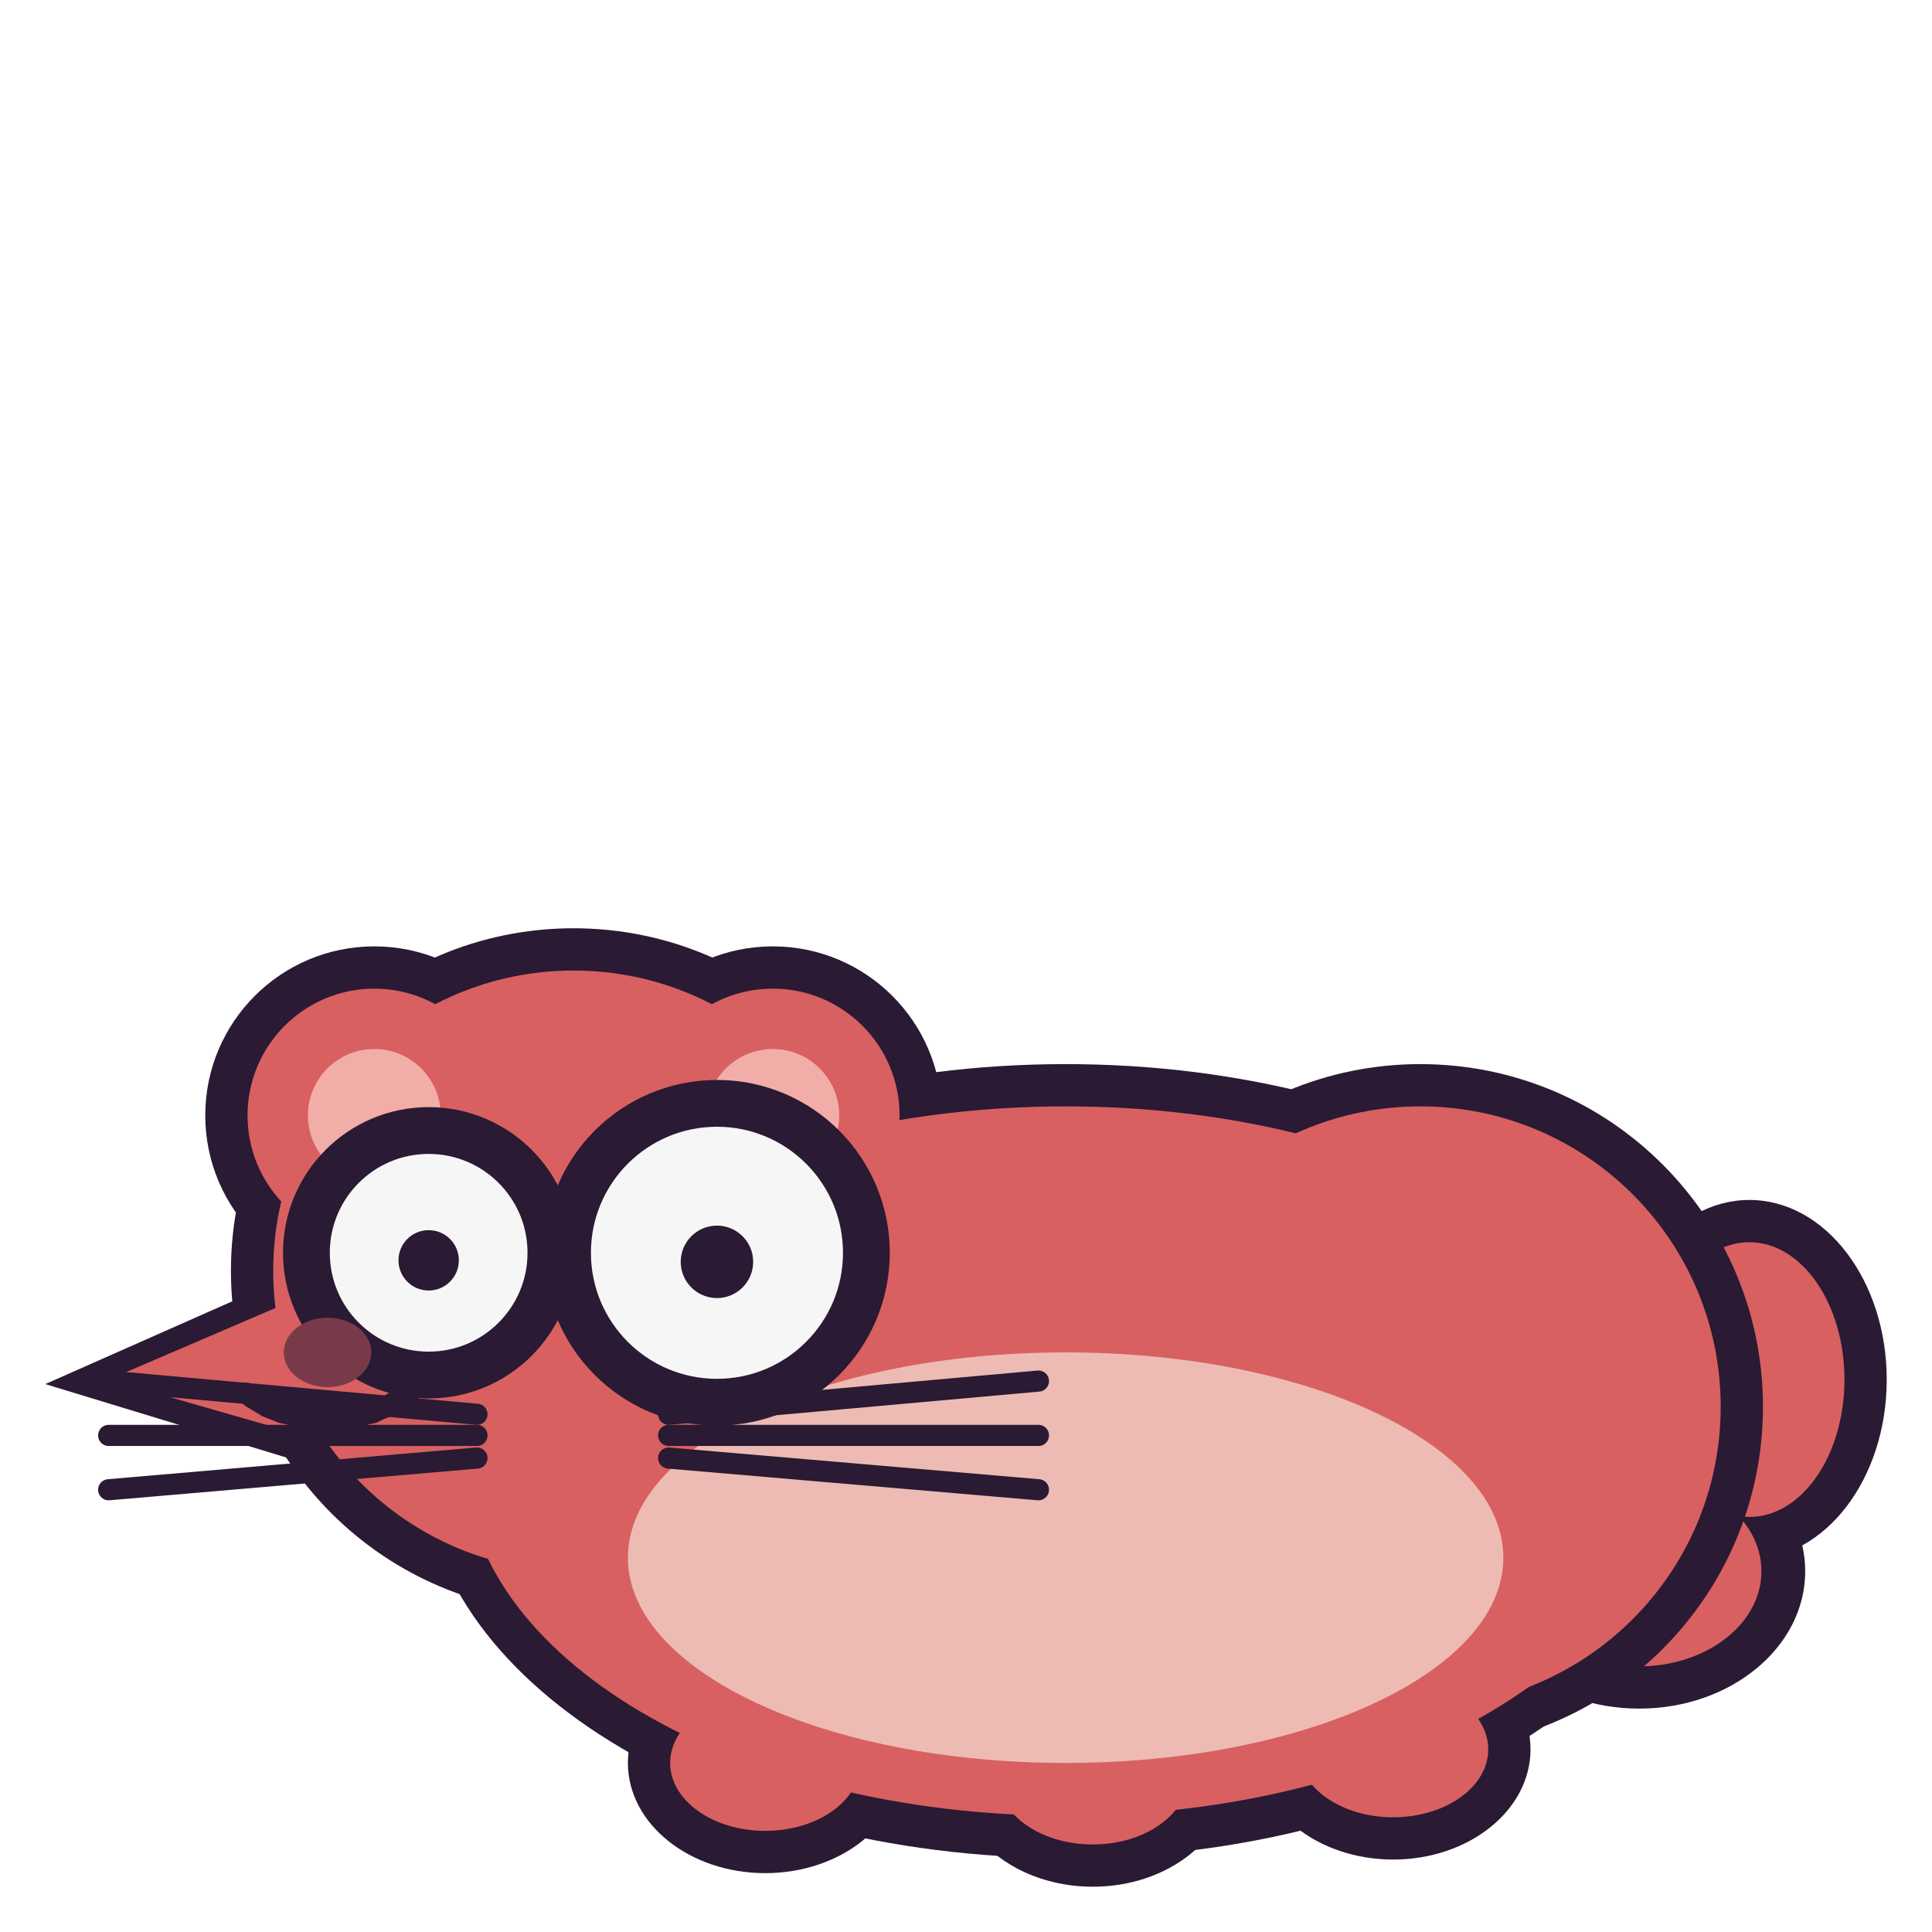
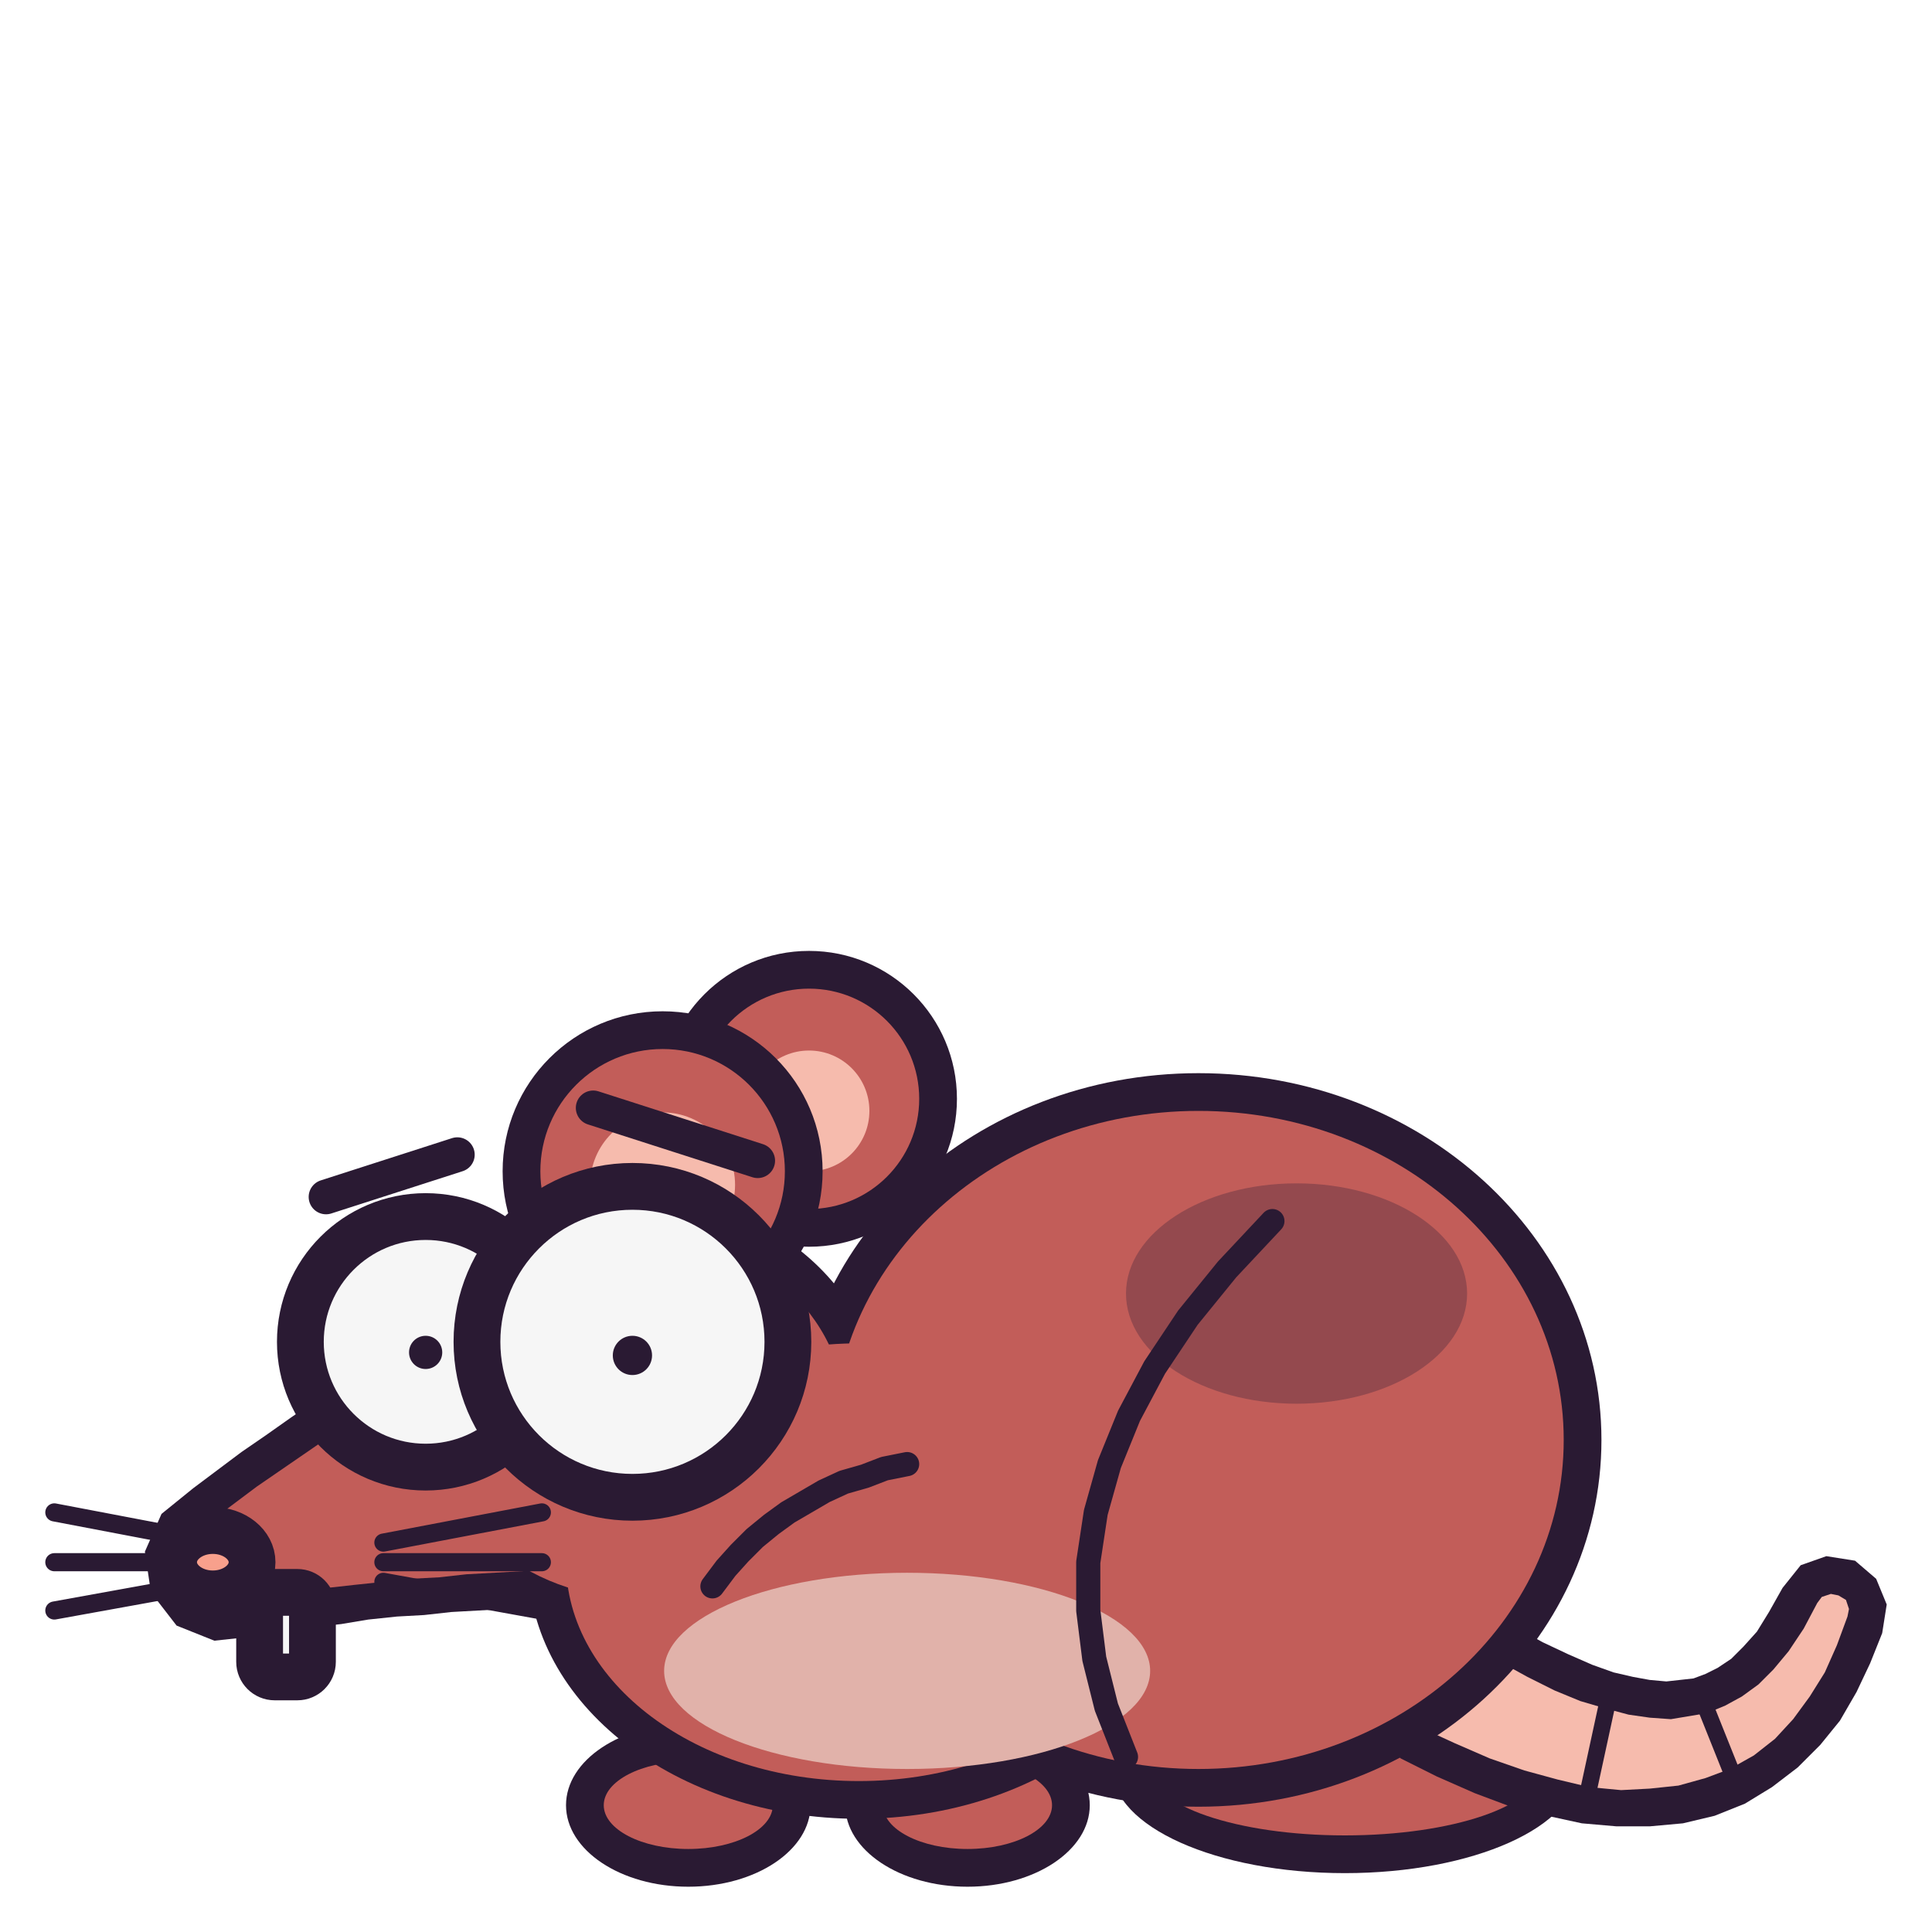
<svg xmlns="http://www.w3.org/2000/svg" viewBox="0 0 128 128" width="128" height="128">
  <g stroke-width="3.1" stroke-linejoin="round" stroke-linecap="round">
-     <ellipse cx="108.6" cy="104.1" rx="11.0" ry="9.1" fill="#2A1A33" stroke="none" />
-     <ellipse cx="115.9" cy="91.4" rx="9.1" ry="11.9" fill="#2A1A33" stroke="none" />
-     <ellipse cx="108.6" cy="104.1" rx="8.1" ry="6.3" fill="#D86061" stroke="none" />
-     <ellipse cx="115.9" cy="91.4" rx="6.3" ry="9.1" fill="#D86061" stroke="none" />
-     <ellipse cx="70.6" cy="96.8" rx="42.6" ry="26.3" fill="#2A1A33" stroke="none" />
-     <ellipse cx="94.1" cy="93.2" rx="22.7" ry="22.7" fill="#2A1A33" stroke="none" />
-     <ellipse cx="38.0" cy="84.2" rx="22.7" ry="22.7" fill="#2A1A33" stroke="none" />
-     <polygon points="35.3,77.4 3.0,91.7 35.5,101.6" fill="#2A1A33" stroke="none" />
-     <ellipse cx="50.7" cy="116.8" rx="9.1" ry="7.3" fill="#2A1A33" stroke="none" />
-     <ellipse cx="72.4" cy="117.7" rx="9.1" ry="7.3" fill="#2A1A33" stroke="none" />
-     <ellipse cx="92.3" cy="115.9" rx="9.1" ry="7.3" fill="#2A1A33" stroke="none" />
-     <ellipse cx="24.8" cy="73.9" rx="11.2" ry="11.2" fill="#2A1A33" stroke="none" />
-     <ellipse cx="51.2" cy="73.9" rx="11.2" ry="11.2" fill="#2A1A33" stroke="none" />
-     <ellipse cx="70.6" cy="96.8" rx="39.8" ry="23.5" fill="#D86061" stroke="none" />
-     <ellipse cx="94.1" cy="93.2" rx="19.9" ry="19.9" fill="#D86061" stroke="none" />
-     <ellipse cx="38.0" cy="84.2" rx="19.9" ry="19.9" fill="#D86061" stroke="none" />
-     <polygon points="32.6,80.5 7.2,91.4 32.6,98.7" fill="#D86061" stroke="none" />
-     <ellipse cx="50.7" cy="116.8" rx="6.3" ry="4.5" fill="#D86061" stroke="none" />
-     <ellipse cx="72.4" cy="117.7" rx="6.3" ry="4.5" fill="#D86061" stroke="none" />
-     <ellipse cx="92.3" cy="115.9" rx="6.3" ry="4.5" fill="#D86061" stroke="none" />
-     <ellipse cx="24.8" cy="73.9" rx="8.4" ry="8.4" fill="#D86061" stroke="none" />
-     <ellipse cx="51.2" cy="73.9" rx="8.4" ry="8.4" fill="#D86061" stroke="none" />
-     <ellipse cx="70.6" cy="103.2" rx="29.0" ry="13.6" fill="#EDBBB4" stroke="none" />
-     <ellipse cx="24.8" cy="73.9" rx="4.4" ry="4.4" fill="#F2ADA8" stroke="none" />
-     <ellipse cx="51.2" cy="73.9" rx="4.4" ry="4.4" fill="#F2ADA8" stroke="none" />
-     <polyline points="31.6,93.7 7.2,91.5" fill="none" stroke="#2A1A33" stroke-width="1.4" />
-     <polyline points="31.6,95.1 7.2,95.1" fill="none" stroke="#2A1A33" stroke-width="1.4" />
-     <polyline points="31.6,96.6 7.2,98.7" fill="none" stroke="#2A1A33" stroke-width="1.4" />
-     <polyline points="44.3,93.7 68.8,91.5" fill="none" stroke="#2A1A33" stroke-width="1.4" />
-     <polyline points="44.3,95.1 68.8,95.1" fill="none" stroke="#2A1A33" stroke-width="1.4" />
-     <polyline points="44.3,96.6 68.8,98.7" fill="none" stroke="#2A1A33" stroke-width="1.4" />
-     <ellipse cx="28.4" cy="83.0" rx="8.1" ry="8.1" fill="#F6F6F6" stroke="#2A1A33" />
-     <ellipse cx="28.4" cy="83.5" rx="2.0" ry="2.0" fill="#2A1A33" stroke="none" />
-     <ellipse cx="30.9" cy="80.0" rx="1.2" ry="1.2" fill="#F6F6F6" stroke="none" />
-     <ellipse cx="47.5" cy="83.0" rx="9.9" ry="9.9" fill="#F6F6F6" stroke="#2A1A33" />
-     <ellipse cx="47.5" cy="83.6" rx="2.4" ry="2.4" fill="#2A1A33" stroke="none" />
-     <ellipse cx="50.5" cy="79.4" rx="1.5" ry="1.5" fill="#F6F6F6" stroke="none" />
-     <ellipse cx="21.7" cy="89.6" rx="2.9" ry="2.3" fill="#783A48" stroke="none" />
-     <polyline points="16.3,92.3 16.7,92.6 17.2,92.9 17.7,93.2 18.2,93.4 18.7,93.6 19.2,93.7 19.7,93.9 20.2,94.0 20.7,94.1 21.2,94.1 21.7,94.1 22.2,94.1 22.7,94.1 23.2,94.0 23.7,93.9 24.2,93.7 24.7,93.6 25.1,93.4 25.6,93.2 26.1,92.9 26.6,92.6 27.1,92.3" fill="none" stroke="#2A1A33" stroke-width="1.4" />
+     <ellipse cx="89.1" cy="117.2" rx="15.4" ry="6.9" fill="#2A1A33" stroke="none" />
+     <ellipse cx="89.1" cy="117.2" rx="12.9" ry="4.4" fill="#C25D59" stroke="none" />
+     <polygon points="55.7,112.9 57.7,120.0 59.1,122.7 61.6,124.3 64.5,124.4 67.2,123.0 68.8,120.5 68.9,117.5 67.7,110.2 66.2,107.4 63.5,105.7 60.4,105.5 57.5,107.0 55.8,109.7" fill="#2A1A33" stroke="none" />
+     <ellipse cx="64.1" cy="119.6" rx="8.1" ry="5.4" fill="#2A1A33" stroke="none" />
+     <polygon points="58.1,112.3 60.2,119.5 60.9,121.0 62.3,121.9 64.0,121.9 65.5,121.2 66.4,119.8 66.5,118.1 65.2,110.7 64.4,109.1 62.8,108.1 60.9,108.0 59.2,108.9 58.2,110.4" fill="#C25D59" stroke="none" />
+     <ellipse cx="64.1" cy="119.6" rx="5.6" ry="2.9" fill="#C25D59" stroke="none" />
+     <polygon points="44.5,106.5 41.7,117.1 41.6,120.1 43.0,122.7 45.5,124.3 48.4,124.4 51.1,123.0 52.6,120.5 56.3,110.1 56.4,106.9 54.9,104.1 52.2,102.4 49.0,102.3 46.2,103.8" fill="#2A1A33" stroke="none" />
+     <ellipse cx="45.6" cy="119.6" rx="8.1" ry="5.4" fill="#2A1A33" stroke="none" />
+     <polygon points="46.9,107.2 44.1,117.8 44.0,119.5 44.8,121.0 46.2,121.9 47.9,121.9 49.4,121.2 50.3,119.7 53.9,109.4 53.9,107.5 53.1,105.8 51.5,104.8 49.6,104.8 47.9,105.6" fill="#C25D59" stroke="none" />
+     <ellipse cx="45.6" cy="119.6" rx="5.6" ry="2.9" fill="#C25D59" stroke="none" />
+     <polygon points="92.8,116.5 95.2,117.7 97.7,118.8 100.1,119.7 102.5,120.3 104.8,120.8 107.1,121.0 109.3,121.0 111.5,120.8 113.6,120.3 115.6,119.5 117.4,118.4 119.1,117.1 120.6,115.6 121.9,114.0 123.0,112.1 123.9,110.2 124.7,108.2 125.0,106.3 124.3,104.6 122.9,103.4 121.0,103.1 119.3,103.7 118.1,105.2 117.2,106.8 116.4,108.1 115.5,109.1 114.7,109.9 113.8,110.5 113.0,110.9 112.2,111.2 111.3,111.3 110.4,111.4 109.3,111.3 108.2,111.1 106.9,110.8 105.5,110.3 103.9,109.6 102.2,108.8 100.4,107.8 98.3,106.5 95.5,105.8 92.6,106.6 90.6,108.8 89.8,111.6 90.7,114.5" fill="#2A1A33" stroke="none" />
+     <polygon points="94.0,114.4 96.4,115.5 98.7,116.5 101.0,117.3 103.2,117.9 105.3,118.4 107.4,118.6 109.3,118.5 111.2,118.3 113.0,117.8 114.6,117.2 116.2,116.3 117.6,115.2 118.8,113.9 119.9,112.4 120.9,110.8 121.7,109.0 122.4,107.1 122.5,106.6 122.3,106.0 121.8,105.7 121.3,105.6 120.7,105.8 120.4,106.2 119.5,107.9 118.5,109.4 117.5,110.6 116.5,111.6 115.4,112.4 114.3,113.0 113.1,113.5 111.9,113.7 110.7,113.9 109.3,113.8 107.9,113.6 106.4,113.2 104.7,112.7 103.0,112.0 101.2,111.1 99.2,110.0 97.1,108.7 95.5,108.3 93.9,108.8 92.7,110.0 92.3,111.6 92.8,113.2" fill="#F6BBAD" stroke="none" />
+     <polyline points="105.2,118.8 106.5,112.8" fill="none" stroke="#2A1A33" stroke-width="1.1" />
+     <polyline points="114.8,117.6 113.0,113.1" fill="none" stroke="#2A1A33" stroke-width="1.1" />
+     <ellipse cx="53.6" cy="72.8" rx="9.8" ry="9.8" fill="#2A1A33" stroke="none" />
+     <ellipse cx="53.6" cy="72.8" rx="7.3" ry="7.3" fill="#C25D59" stroke="none" />
+     <ellipse cx="53.6" cy="73.6" rx="4.0" ry="4.0" fill="#F6BBAD" stroke="none" />
+     <ellipse cx="79.4" cy="95.4" rx="26.7" ry="24.3" fill="#2A1A33" stroke="none" />
+     <ellipse cx="56.9" cy="103.5" rx="21.9" ry="17.0" fill="#2A1A33" stroke="none" />
+     <ellipse cx="42.3" cy="93.8" rx="16.2" ry="14.6" fill="#2A1A33" stroke="none" />
+     <polygon points="34.3,84.5 32.6,85.4 30.9,86.4 29.2,87.5 27.6,88.5 25.9,89.5 24.2,90.6 22.6,91.7 20.9,92.8 19.3,93.9 17.6,95.1 16.0,96.2 14.4,97.4 12.8,98.6 10.7,100.3 9.6,102.8 10.0,105.5 11.7,107.7 14.2,108.7 17.0,108.4 18.9,108.1 20.7,107.8 22.6,107.6 24.4,107.3 26.3,107.1 28.1,107.0 29.9,106.8 31.7,106.7 33.5,106.6 35.3,106.5 37.1,106.4 38.9,106.4 40.7,106.3 45.7,103.3 48.5,98.1 48.4,92.2 45.4,87.2 40.2,84.3" fill="#2A1A33" stroke="none" />
+     <ellipse cx="79.4" cy="95.4" rx="24.2" ry="21.8" fill="#C25D59" stroke="none" />
+     <ellipse cx="56.9" cy="103.5" rx="19.4" ry="14.5" fill="#C25D59" stroke="none" />
+     <ellipse cx="42.3" cy="93.8" rx="13.7" ry="12.1" fill="#C25D59" stroke="none" />
+     <polygon points="35.0,86.9 33.4,87.8 31.7,88.8 30.0,89.8 28.3,90.9 26.7,91.9 25.0,93.0 23.4,94.1 21.8,95.2 20.2,96.3 18.6,97.4 17.0,98.5 15.4,99.7 13.8,100.9 12.6,101.8 12.1,103.1 12.3,104.6 13.2,105.7 14.6,106.3 16.0,106.1 17.9,105.8 19.8,105.5 21.7,105.2 23.5,105.0 25.4,104.8 27.2,104.6 29.1,104.5 30.9,104.3 32.7,104.2 34.5,104.1 36.3,104.0 38.1,104.0 40.0,103.9 43.9,101.5 46.1,97.5 46.0,92.9 43.6,89.0 39.6,86.8" fill="#C25D59" stroke="none" />
+     <ellipse cx="60.1" cy="110.7" rx="16.1" ry="6.5" fill="#E1B2AA" stroke="none" />
+     <ellipse cx="85.9" cy="85.7" rx="11.3" ry="7.3" fill="#94494E" stroke="none" />
+     <polyline points="74.6,116.4 73.3,113.1 72.5,109.9 72.1,106.7 72.1,103.5 72.6,100.2 73.5,97.0 74.8,93.8 76.5,90.6 78.7,87.3 81.3,84.1 84.3,80.9" fill="none" stroke="#2A1A33" stroke-width="1.6" />
+     <polyline points="47.2,105.1 48.1,103.9 49.0,102.9 50.0,101.9 51.1,101.0 52.2,100.2 53.4,99.5 54.6,98.8 55.9,98.2 57.3,97.8 58.6,97.3 60.1,97.0" fill="none" stroke="#2A1A33" stroke-width="1.6" />
+     <ellipse cx="43.9" cy="77.6" rx="10.6" ry="10.6" fill="#2A1A33" stroke="none" />
+     <ellipse cx="43.9" cy="77.6" rx="8.1" ry="8.1" fill="#C25D59" stroke="none" />
+     <ellipse cx="43.9" cy="78.5" rx="4.8" ry="4.8" fill="#F6BBAD" stroke="none" />
+     <rect x="17.2" y="105.5" width="3.5" height="5.6" rx="1.0" fill="#F6F6F6" stroke="#2A1A33" />
+     <polyline points="14.1,102.2 3.6,100.2" fill="none" stroke="#2A1A33" stroke-width="1.2" />
+     <polyline points="14.1,103.5 3.6,103.5" fill="none" stroke="#2A1A33" stroke-width="1.2" />
+     <polyline points="14.1,104.8 3.6,106.7" fill="none" stroke="#2A1A33" stroke-width="1.2" />
+     <polyline points="25.4,102.2 35.9,100.2" fill="none" stroke="#2A1A33" stroke-width="1.2" />
+     <polyline points="25.4,103.5 35.9,103.5" fill="none" stroke="#2A1A33" stroke-width="1.2" />
+     <polyline points="25.4,104.8 35.9,106.7" fill="none" stroke="#2A1A33" stroke-width="1.2" />
+     <ellipse cx="28.2" cy="88.9" rx="8.3" ry="8.3" fill="#F6F6F6" stroke="#2A1A33" />
+     <ellipse cx="28.2" cy="89.6" rx="1.1" ry="1.1" fill="#2A1A33" stroke="none" />
+     <polyline points="30.3,76.5 21.6,79.3" fill="none" stroke="#2A1A33" stroke-width="2.3" />
+     <ellipse cx="41.9" cy="88.9" rx="10.3" ry="10.3" fill="#F6F6F6" stroke="#2A1A33" />
+     <ellipse cx="41.9" cy="89.8" rx="1.3" ry="1.3" fill="#2A1A33" stroke="none" />
+     <polyline points="39.3,73.4 50.2,76.9" fill="none" stroke="#2A1A33" stroke-width="2.3" />
+     <ellipse cx="14.1" cy="103.5" rx="2.6" ry="2.1" fill="#F8A08C" stroke="#2A1A33" />
  </g>
</svg>
